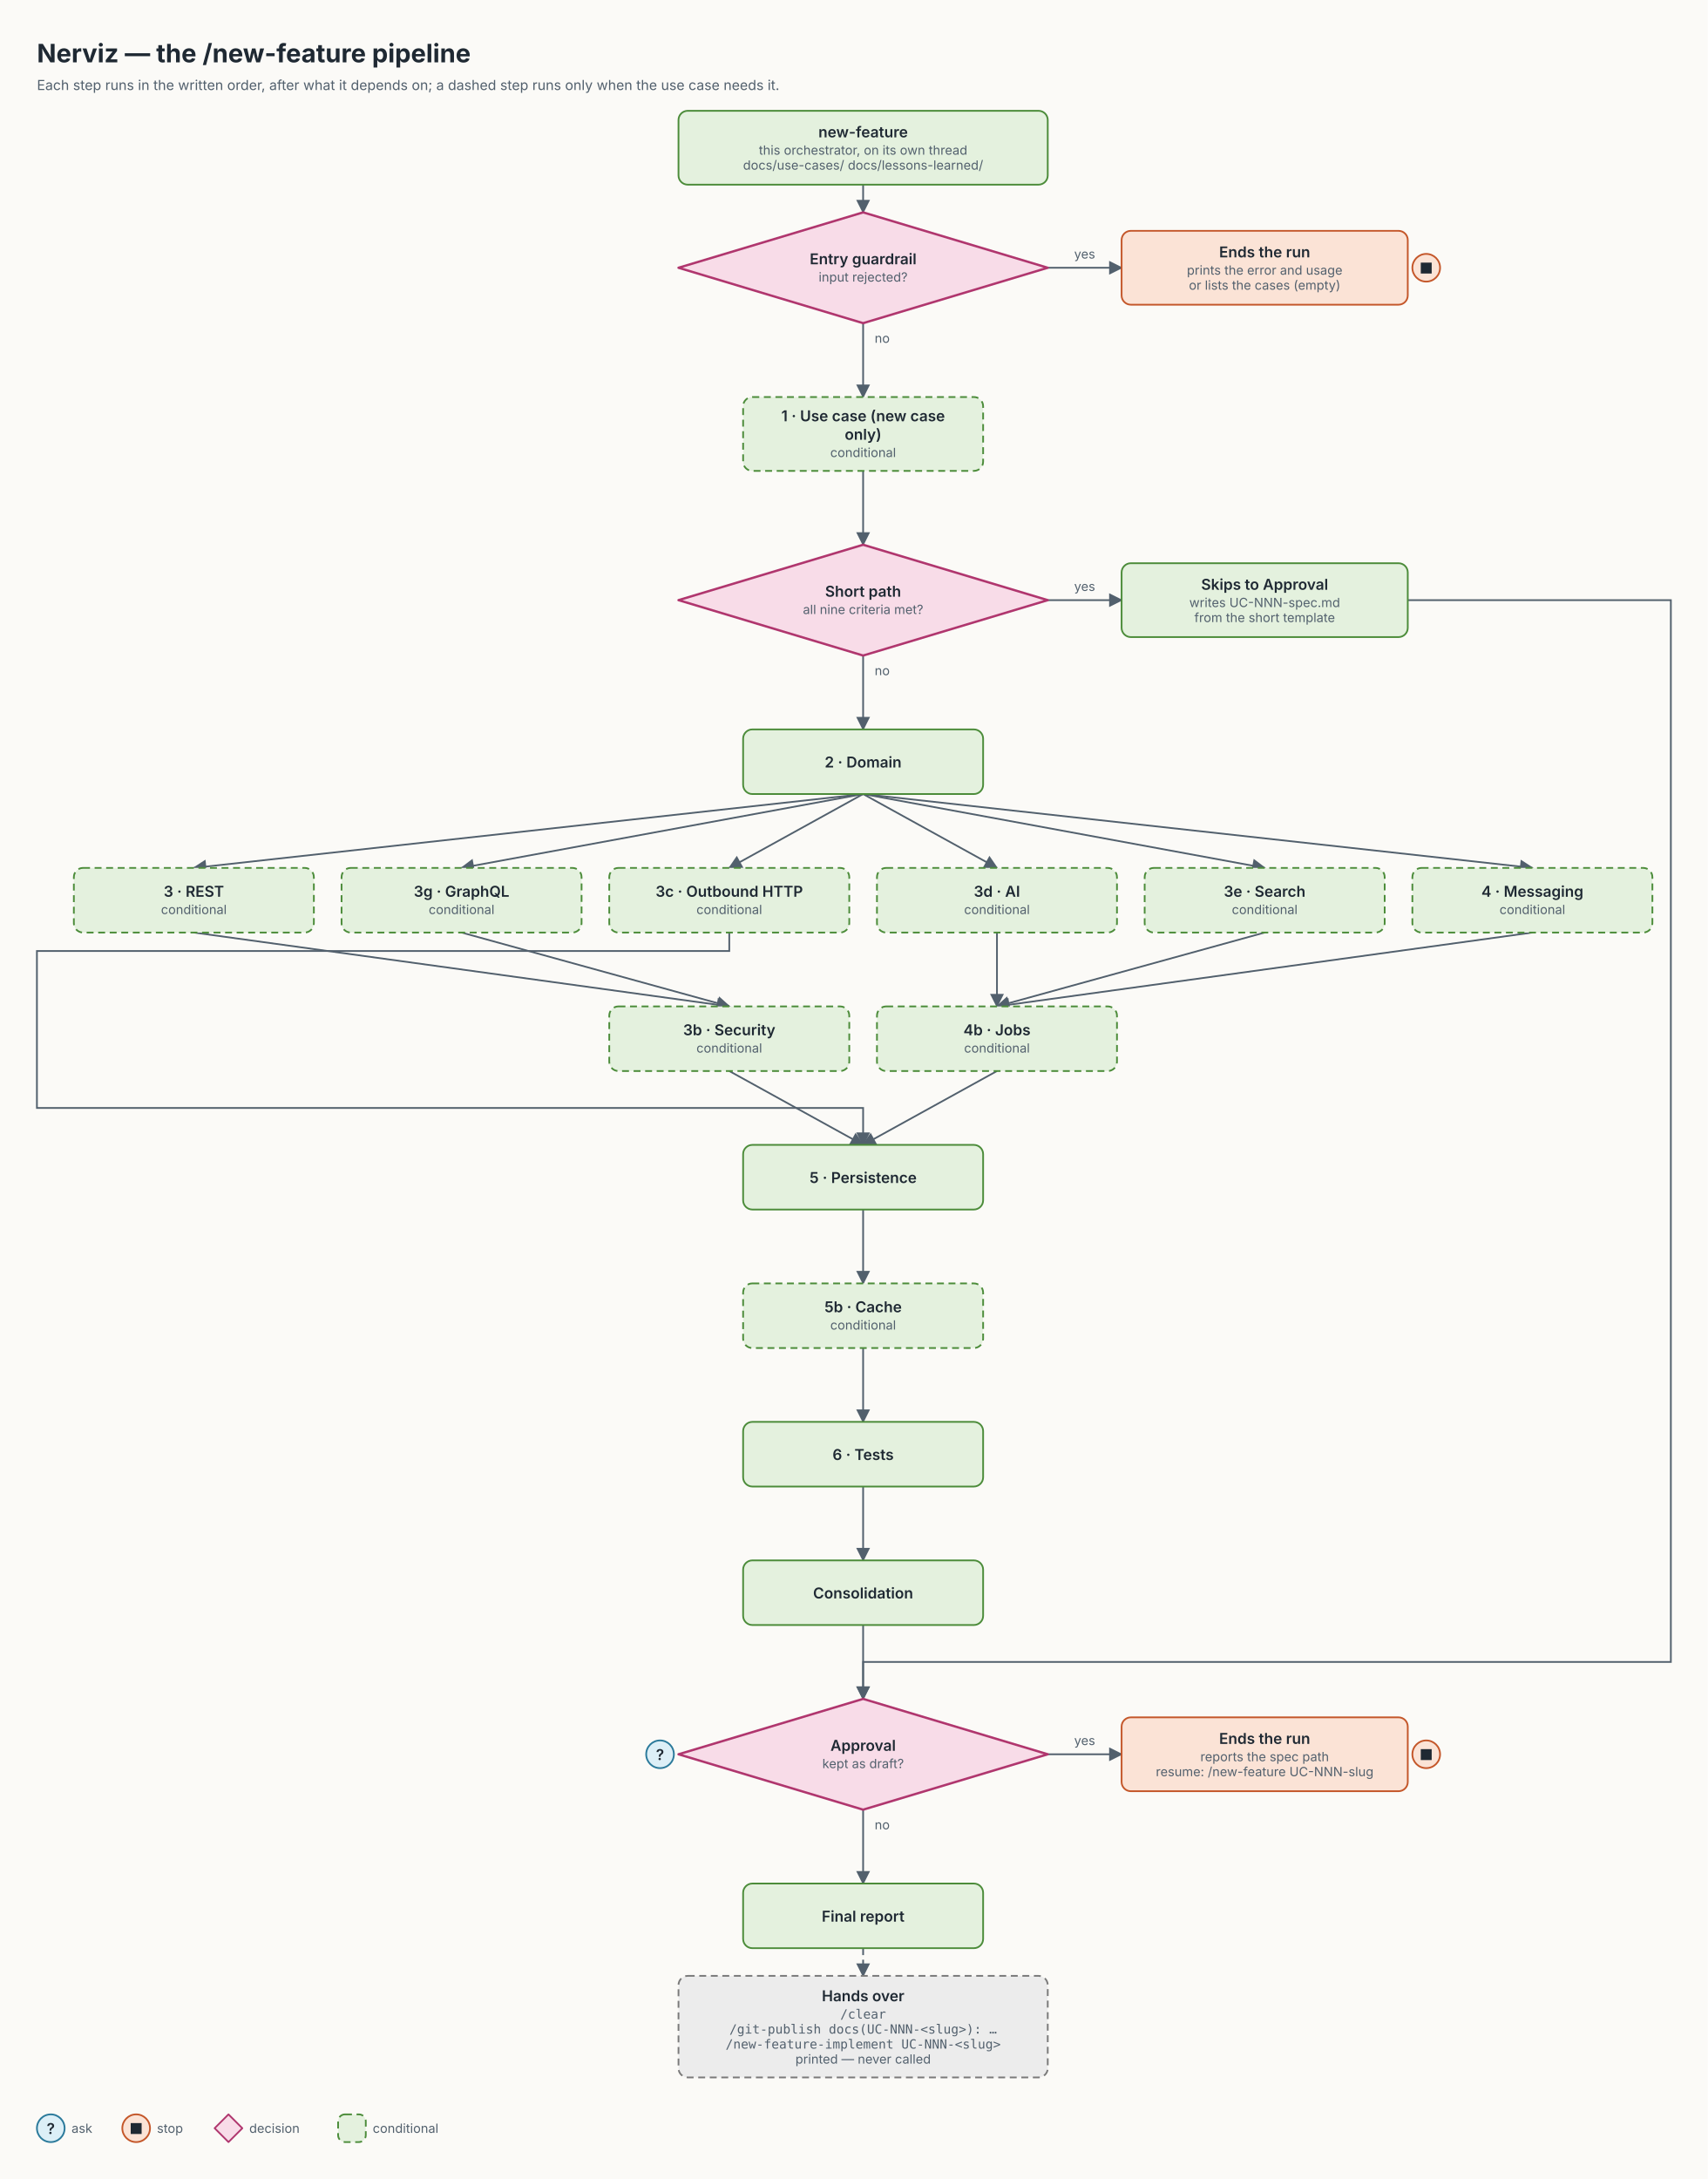
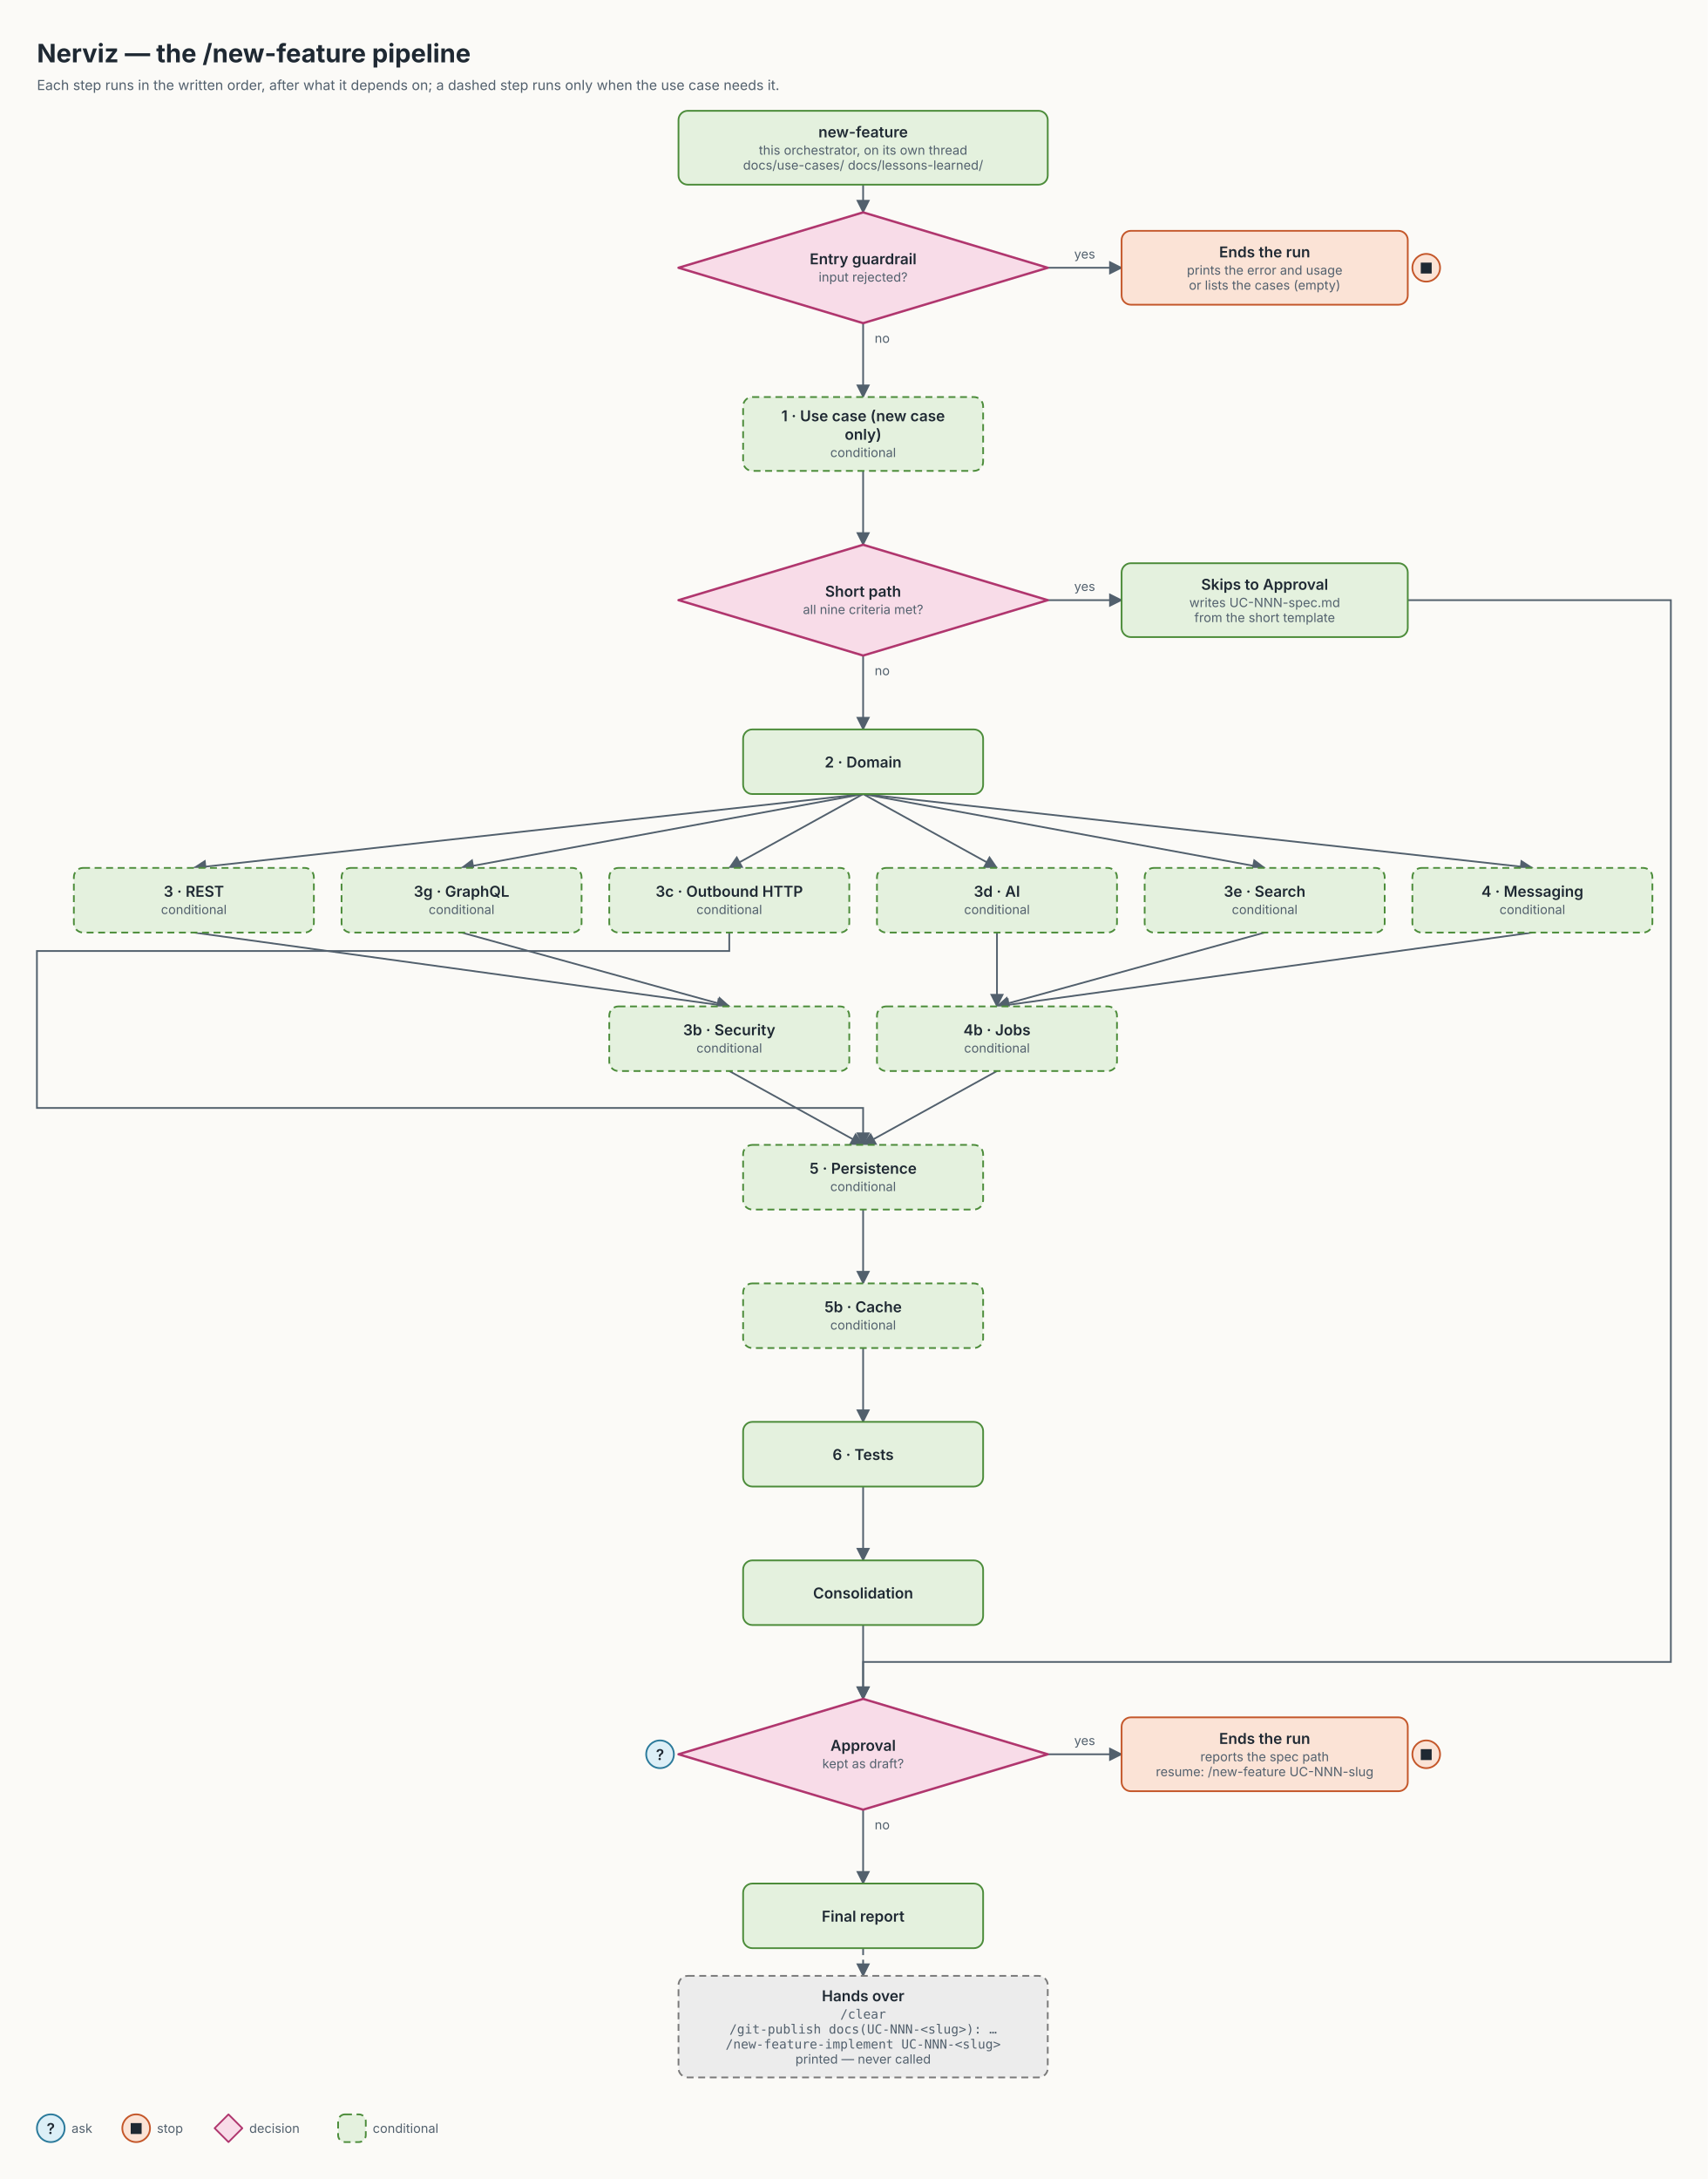
<svg xmlns="http://www.w3.org/2000/svg" width="1480" height="1888" viewBox="0 0 1480 1888" font-family="Inter, system-ui, -apple-system, 'Segoe UI', Helvetica, Arial, sans-serif">
  <defs>
    <marker id="arrow" viewBox="0 0 10 10" refX="9" refY="5" markerWidth="8" markerHeight="8" orient="auto">
      <path d="M0,0 L10,5 L0,10 z" fill="#52606D" />
    </marker>
  </defs>
  <style>
@keyframes show{from{opacity:0}to{opacity:1}}
.r{animation:show 0.5s ease both}
</style>
  <rect width="1480" height="1888" fill="#FBFAF7" />
  <text x="32" y="54" font-size="22" font-weight="700" fill="#1F2933">Nerviz — the /new-feature pipeline</text>
  <text x="32" y="78" font-size="12" fill="#52606D">Each step runs in the written order, after what it depends on; a dashed step runs only when the use case needs it.</text>
  <g id="edge-yes_step_new-feature_guardrail_0" class="r" style="animation-delay:0.35s">
    <line x1="908" y1="232" x2="972" y2="232" stroke="#52606D" stroke-width="1.5" marker-end="url(#arrow)" />
  </g>
  <g id="edge-yes_step_new-feature_short_0" class="r" style="animation-delay:1.75s">
    <line x1="908" y1="520" x2="972" y2="520" stroke="#52606D" stroke-width="1.5" marker-end="url(#arrow)" />
  </g>
  <g id="edge-yes_step_new-feature_approval_0" class="r" style="animation-delay:11.55s">
    <line x1="908" y1="1520" x2="972" y2="1520" stroke="#52606D" stroke-width="1.5" marker-end="url(#arrow)" />
  </g>
  <g id="edge-flow_root_new-feature_step_new-feature_guardrail" class="r" style="animation-delay:0.00s">
    <line x1="748" y1="160" x2="748" y2="184" stroke="#52606D" stroke-width="1.5" marker-end="url(#arrow)" />
  </g>
  <g id="edge-flow_step_new-feature_guardrail_step_new-feature_1" class="r" style="animation-delay:0.70s">
    <line x1="748" y1="280" x2="748" y2="344" stroke="#52606D" stroke-width="1.5" marker-end="url(#arrow)" />
  </g>
  <g id="edge-flow_step_new-feature_1_step_new-feature_short" class="r" style="animation-delay:1.40s">
    <line x1="748" y1="408" x2="748" y2="472" stroke="#52606D" stroke-width="1.5" marker-end="url(#arrow)" />
  </g>
  <g id="edge-flow_step_new-feature_short_step_new-feature_2" class="r" style="animation-delay:2.10s">
    <line x1="748" y1="568" x2="748" y2="632" stroke="#52606D" stroke-width="1.5" marker-end="url(#arrow)" />
  </g>
  <g id="edge-flow_step_new-feature_2_step_new-feature_3" class="r" style="animation-delay:2.80s">
    <line x1="748" y1="688" x2="168" y2="752" stroke="#52606D" stroke-width="1.5" marker-end="url(#arrow)" />
  </g>
  <g id="edge-flow_step_new-feature_2_step_new-feature_3g" class="r" style="animation-delay:3.50s">
    <line x1="748" y1="688" x2="400" y2="752" stroke="#52606D" stroke-width="1.5" marker-end="url(#arrow)" />
  </g>
  <g id="edge-flow_step_new-feature_3_step_new-feature_3b" class="r" style="animation-delay:7.00s">
    <line x1="168" y1="808" x2="632" y2="872" stroke="#52606D" stroke-width="1.5" marker-end="url(#arrow)" />
  </g>
  <g id="edge-flow_step_new-feature_3g_step_new-feature_3b" class="r" style="animation-delay:7.00s">
    <line x1="400" y1="808" x2="632" y2="872" stroke="#52606D" stroke-width="1.5" marker-end="url(#arrow)" />
  </g>
  <g id="edge-flow_step_new-feature_2_step_new-feature_3c" class="r" style="animation-delay:4.20s">
    <line x1="748" y1="688" x2="632" y2="752" stroke="#52606D" stroke-width="1.5" marker-end="url(#arrow)" />
  </g>
  <g id="edge-flow_step_new-feature_2_step_new-feature_3d" class="r" style="animation-delay:4.90s">
    <line x1="748" y1="688" x2="864" y2="752" stroke="#52606D" stroke-width="1.5" marker-end="url(#arrow)" />
  </g>
  <g id="edge-flow_step_new-feature_2_step_new-feature_3e" class="r" style="animation-delay:5.60s">
    <line x1="748" y1="688" x2="1096" y2="752" stroke="#52606D" stroke-width="1.5" marker-end="url(#arrow)" />
  </g>
  <g id="edge-flow_step_new-feature_2_step_new-feature_4" class="r" style="animation-delay:6.30s">
    <line x1="748" y1="688" x2="1328" y2="752" stroke="#52606D" stroke-width="1.5" marker-end="url(#arrow)" />
  </g>
  <g id="edge-flow_step_new-feature_3d_step_new-feature_4b" class="r" style="animation-delay:7.70s">
    <line x1="864" y1="808" x2="864" y2="872" stroke="#52606D" stroke-width="1.5" marker-end="url(#arrow)" />
  </g>
  <g id="edge-flow_step_new-feature_3e_step_new-feature_4b" class="r" style="animation-delay:7.70s">
    <line x1="1096" y1="808" x2="864" y2="872" stroke="#52606D" stroke-width="1.5" marker-end="url(#arrow)" />
  </g>
  <g id="edge-flow_step_new-feature_4_step_new-feature_4b" class="r" style="animation-delay:7.70s">
    <line x1="1328" y1="808" x2="864" y2="872" stroke="#52606D" stroke-width="1.5" marker-end="url(#arrow)" />
  </g>
  <g id="edge-flow_step_new-feature_3b_step_new-feature_5" class="r" style="animation-delay:8.40s">
    <line x1="632" y1="928" x2="748" y2="992" stroke="#52606D" stroke-width="1.5" marker-end="url(#arrow)" />
  </g>
  <g id="edge-flow_step_new-feature_3c_step_new-feature_5" class="r" style="animation-delay:8.40s">
    <polyline fill="none" points="632,808 632,824 32,824 32,960 748,960 748,992" stroke="#52606D" stroke-width="1.5" marker-end="url(#arrow)" />
  </g>
  <g id="edge-flow_step_new-feature_4b_step_new-feature_5" class="r" style="animation-delay:8.40s">
    <line x1="864" y1="928" x2="748" y2="992" stroke="#52606D" stroke-width="1.5" marker-end="url(#arrow)" />
  </g>
  <g id="edge-flow_step_new-feature_5_step_new-feature_5b" class="r" style="animation-delay:9.10s">
    <line x1="748" y1="1048" x2="748" y2="1112" stroke="#52606D" stroke-width="1.5" marker-end="url(#arrow)" />
  </g>
  <g id="edge-flow_step_new-feature_5b_step_new-feature_6" class="r" style="animation-delay:9.80s">
    <line x1="748" y1="1168" x2="748" y2="1232" stroke="#52606D" stroke-width="1.5" marker-end="url(#arrow)" />
  </g>
  <g id="edge-flow_step_new-feature_6_step_new-feature_consolidation" class="r" style="animation-delay:10.50s">
    <line x1="748" y1="1288" x2="748" y2="1352" stroke="#52606D" stroke-width="1.5" marker-end="url(#arrow)" />
  </g>
  <g id="edge-flow_step_new-feature_consolidation_step_new-feature_approval" class="r" style="animation-delay:11.20s">
    <line x1="748" y1="1408" x2="748" y2="1472" stroke="#52606D" stroke-width="1.5" marker-end="url(#arrow)" />
  </g>
  <g id="edge-flow_step_new-feature_approval_step_new-feature_report" class="r" style="animation-delay:11.90s">
    <line x1="748" y1="1568" x2="748" y2="1632" stroke="#52606D" stroke-width="1.5" marker-end="url(#arrow)" />
  </g>
  <g id="edge-flow_step_new-feature_report_handoff_new-feature" class="r" style="animation-delay:12.60s">
    <line x1="748" y1="1688" x2="748" y2="1712" stroke="#52606D" stroke-width="1.5" stroke-dasharray="6 4" marker-end="url(#arrow)" />
  </g>
  <g id="edge-skip_term_step_new-feature_short_0" class="r" style="animation-delay:11.20s">
    <polyline fill="none" points="1220,520 1448,520 1448,1440 748,1440 748,1472" stroke="#52606D" stroke-width="1.5" marker-end="url(#arrow)" />
  </g>
  <g id="root_new-feature">
    <rect x="588" y="96" width="320" height="64" rx="8" fill="#E4F1DE" stroke="#4C8C3A" stroke-width="1.5" />
    <text x="748" y="119" font-size="13" font-weight="600" text-anchor="middle" fill="#1F2933">new-feature</text>
    <text x="748" y="134" font-size="11" text-anchor="middle" fill="#52606D">this orchestrator, on its own thread</text>
    <text x="748" y="147" font-size="11" text-anchor="middle" fill="#52606D">docs/use-cases/ docs/lessons-learned/</text>
  </g>
  <g id="step_new-feature_guardrail" class="r" style="animation-delay:0.00s">
    <polygon points="748,184 908,232 748,280 588,232" fill="#F8DCE8" stroke="#B0366E" stroke-width="2" stroke-linejoin="round" />
    <text x="748" y="229" font-size="13" font-weight="600" text-anchor="middle" fill="#1F2933">Entry guardrail</text>
    <text x="748" y="244" font-size="11" text-anchor="middle" fill="#52606D">input rejected?</text>
  </g>
  <g id="term_step_new-feature_guardrail_0" class="r" style="animation-delay:0.35s">
    <rect x="972" y="200" width="248" height="64" rx="8" fill="#FBE3D6" stroke="#C4572A" stroke-width="1.5" />
    <text x="1096" y="223" font-size="13" font-weight="600" text-anchor="middle" fill="#1F2933">Ends the run</text>
    <text x="1096" y="238" font-size="11" text-anchor="middle" fill="#52606D">prints the error and usage</text>
    <text x="1096" y="251" font-size="11" text-anchor="middle" fill="#52606D">or lists the cases (empty)</text>
  </g>
  <g id="tbadge_step_new-feature_guardrail_0" class="r" style="animation-delay:0.35s">
    <rect x="1224" y="220" width="24" height="24" rx="12" fill="#FBE3D6" stroke="#C4572A" stroke-width="1.5" />
    <text x="1236" y="237" font-size="13" font-weight="600" text-anchor="middle" fill="#1F2933">■</text>
  </g>
  <g id="step_new-feature_1" class="r" style="animation-delay:0.70s">
    <rect x="644" y="344" width="208" height="64" rx="8" fill="#E4F1DE" stroke="#4C8C3A" stroke-width="1.5" stroke-dasharray="6 4" />
    <text x="748" y="365" font-size="13" font-weight="600" text-anchor="middle" fill="#1F2933">1 · Use case (new case</text>
    <text x="748" y="381" font-size="13" font-weight="600" text-anchor="middle" fill="#1F2933">only)</text>
    <text x="748" y="396" font-size="11" text-anchor="middle" fill="#52606D">conditional</text>
  </g>
  <g id="step_new-feature_short" class="r" style="animation-delay:1.40s">
    <polygon points="748,472 908,520 748,568 588,520" fill="#F8DCE8" stroke="#B0366E" stroke-width="2" stroke-linejoin="round" />
    <text x="748" y="517" font-size="13" font-weight="600" text-anchor="middle" fill="#1F2933">Short path</text>
    <text x="748" y="532" font-size="11" text-anchor="middle" fill="#52606D">all nine criteria met?</text>
  </g>
  <g id="term_step_new-feature_short_0" class="r" style="animation-delay:1.75s">
    <rect x="972" y="488" width="248" height="64" rx="8" fill="#E4F1DE" stroke="#4C8C3A" stroke-width="1.5" />
    <text x="1096" y="511" font-size="13" font-weight="600" text-anchor="middle" fill="#1F2933">Skips to Approval</text>
    <text x="1096" y="526" font-size="11" text-anchor="middle" fill="#52606D">writes UC-NNN-spec.md</text>
    <text x="1096" y="539" font-size="11" text-anchor="middle" fill="#52606D">from the short template</text>
  </g>
  <g id="step_new-feature_2" class="r" style="animation-delay:2.10s">
    <rect x="644" y="632" width="208" height="56" rx="8" fill="#E4F1DE" stroke="#4C8C3A" stroke-width="1.5" />
    <text x="748" y="665" font-size="13" font-weight="600" text-anchor="middle" fill="#1F2933">2 · Domain</text>
  </g>
  <g id="step_new-feature_3" class="r" style="animation-delay:2.80s">
    <rect x="64" y="752" width="208" height="56" rx="8" fill="#E4F1DE" stroke="#4C8C3A" stroke-width="1.5" stroke-dasharray="6 4" />
    <text x="168" y="777" font-size="13" font-weight="600" text-anchor="middle" fill="#1F2933">3 · REST</text>
    <text x="168" y="792" font-size="11" text-anchor="middle" fill="#52606D">conditional</text>
  </g>
  <g id="step_new-feature_3g" class="r" style="animation-delay:3.50s">
    <rect x="296" y="752" width="208" height="56" rx="8" fill="#E4F1DE" stroke="#4C8C3A" stroke-width="1.5" stroke-dasharray="6 4" />
    <text x="400" y="777" font-size="13" font-weight="600" text-anchor="middle" fill="#1F2933">3g · GraphQL</text>
    <text x="400" y="792" font-size="11" text-anchor="middle" fill="#52606D">conditional</text>
  </g>
  <g id="step_new-feature_3c" class="r" style="animation-delay:4.20s">
    <rect x="528" y="752" width="208" height="56" rx="8" fill="#E4F1DE" stroke="#4C8C3A" stroke-width="1.5" stroke-dasharray="6 4" />
    <text x="632" y="777" font-size="13" font-weight="600" text-anchor="middle" fill="#1F2933">3c · Outbound HTTP</text>
    <text x="632" y="792" font-size="11" text-anchor="middle" fill="#52606D">conditional</text>
  </g>
  <g id="step_new-feature_3d" class="r" style="animation-delay:4.90s">
    <rect x="760" y="752" width="208" height="56" rx="8" fill="#E4F1DE" stroke="#4C8C3A" stroke-width="1.5" stroke-dasharray="6 4" />
    <text x="864" y="777" font-size="13" font-weight="600" text-anchor="middle" fill="#1F2933">3d · AI</text>
    <text x="864" y="792" font-size="11" text-anchor="middle" fill="#52606D">conditional</text>
  </g>
  <g id="step_new-feature_3e" class="r" style="animation-delay:5.60s">
    <rect x="992" y="752" width="208" height="56" rx="8" fill="#E4F1DE" stroke="#4C8C3A" stroke-width="1.5" stroke-dasharray="6 4" />
    <text x="1096" y="777" font-size="13" font-weight="600" text-anchor="middle" fill="#1F2933">3e · Search</text>
    <text x="1096" y="792" font-size="11" text-anchor="middle" fill="#52606D">conditional</text>
  </g>
  <g id="step_new-feature_4" class="r" style="animation-delay:6.30s">
    <rect x="1224" y="752" width="208" height="56" rx="8" fill="#E4F1DE" stroke="#4C8C3A" stroke-width="1.5" stroke-dasharray="6 4" />
    <text x="1328" y="777" font-size="13" font-weight="600" text-anchor="middle" fill="#1F2933">4 · Messaging</text>
    <text x="1328" y="792" font-size="11" text-anchor="middle" fill="#52606D">conditional</text>
  </g>
  <g id="step_new-feature_3b" class="r" style="animation-delay:7.00s">
    <rect x="528" y="872" width="208" height="56" rx="8" fill="#E4F1DE" stroke="#4C8C3A" stroke-width="1.5" stroke-dasharray="6 4" />
    <text x="632" y="897" font-size="13" font-weight="600" text-anchor="middle" fill="#1F2933">3b · Security</text>
    <text x="632" y="912" font-size="11" text-anchor="middle" fill="#52606D">conditional</text>
  </g>
  <g id="step_new-feature_4b" class="r" style="animation-delay:7.70s">
    <rect x="760" y="872" width="208" height="56" rx="8" fill="#E4F1DE" stroke="#4C8C3A" stroke-width="1.5" stroke-dasharray="6 4" />
    <text x="864" y="897" font-size="13" font-weight="600" text-anchor="middle" fill="#1F2933">4b · Jobs</text>
    <text x="864" y="912" font-size="11" text-anchor="middle" fill="#52606D">conditional</text>
  </g>
  <g id="step_new-feature_5" class="r" style="animation-delay:8.40s">
-     <rect x="644" y="992" width="208" height="56" rx="8" fill="#E4F1DE" stroke="#4C8C3A" stroke-width="1.5" />
-     <text x="748" y="1025" font-size="13" font-weight="600" text-anchor="middle" fill="#1F2933">5 · Persistence</text>
+     <rect x="644" y="992" width="208" height="56" rx="8" fill="#E4F1DE" stroke="#4C8C3A" stroke-width="1.5" stroke-dasharray="6 4" />
+     <text x="748" y="1017" font-size="13" font-weight="600" text-anchor="middle" fill="#1F2933">5 · Persistence</text>
+     <text x="748" y="1032" font-size="11" text-anchor="middle" fill="#52606D">conditional</text>
  </g>
  <g id="step_new-feature_5b" class="r" style="animation-delay:9.10s">
    <rect x="644" y="1112" width="208" height="56" rx="8" fill="#E4F1DE" stroke="#4C8C3A" stroke-width="1.5" stroke-dasharray="6 4" />
    <text x="748" y="1137" font-size="13" font-weight="600" text-anchor="middle" fill="#1F2933">5b · Cache</text>
    <text x="748" y="1152" font-size="11" text-anchor="middle" fill="#52606D">conditional</text>
  </g>
  <g id="step_new-feature_6" class="r" style="animation-delay:9.80s">
    <rect x="644" y="1232" width="208" height="56" rx="8" fill="#E4F1DE" stroke="#4C8C3A" stroke-width="1.5" />
    <text x="748" y="1265" font-size="13" font-weight="600" text-anchor="middle" fill="#1F2933">6 · Tests</text>
  </g>
  <g id="step_new-feature_consolidation" class="r" style="animation-delay:10.50s">
    <rect x="644" y="1352" width="208" height="56" rx="8" fill="#E4F1DE" stroke="#4C8C3A" stroke-width="1.5" />
    <text x="748" y="1385" font-size="13" font-weight="600" text-anchor="middle" fill="#1F2933">Consolidation</text>
  </g>
  <g id="step_new-feature_approval" class="r" style="animation-delay:11.20s">
    <polygon points="748,1472 908,1520 748,1568 588,1520" fill="#F8DCE8" stroke="#B0366E" stroke-width="2" stroke-linejoin="round" />
    <text x="748" y="1517" font-size="13" font-weight="600" text-anchor="middle" fill="#1F2933">Approval</text>
    <text x="748" y="1532" font-size="11" text-anchor="middle" fill="#52606D">kept as draft?</text>
  </g>
  <g id="badge_step_new-feature_approval_0" class="r" style="animation-delay:11.20s">
    <rect x="560" y="1508" width="24" height="24" rx="12" fill="#DCEFF7" stroke="#2B7A9B" stroke-width="1.5" />
    <text x="572" y="1525" font-size="13" font-weight="600" text-anchor="middle" fill="#1F2933">?</text>
  </g>
  <g id="term_step_new-feature_approval_0" class="r" style="animation-delay:11.55s">
    <rect x="972" y="1488" width="248" height="64" rx="8" fill="#FBE3D6" stroke="#C4572A" stroke-width="1.5" />
    <text x="1096" y="1511" font-size="13" font-weight="600" text-anchor="middle" fill="#1F2933">Ends the run</text>
    <text x="1096" y="1526" font-size="11" text-anchor="middle" fill="#52606D">reports the spec path</text>
    <text x="1096" y="1539" font-size="11" text-anchor="middle" fill="#52606D">resume: /new-feature UC-NNN-slug</text>
  </g>
  <g id="tbadge_step_new-feature_approval_0" class="r" style="animation-delay:11.55s">
    <rect x="1224" y="1508" width="24" height="24" rx="12" fill="#FBE3D6" stroke="#C4572A" stroke-width="1.5" />
    <text x="1236" y="1525" font-size="13" font-weight="600" text-anchor="middle" fill="#1F2933">■</text>
  </g>
  <g id="step_new-feature_report" class="r" style="animation-delay:11.90s">
    <rect x="644" y="1632" width="208" height="56" rx="8" fill="#E4F1DE" stroke="#4C8C3A" stroke-width="1.5" />
    <text x="748" y="1665" font-size="13" font-weight="600" text-anchor="middle" fill="#1F2933">Final report</text>
  </g>
  <g id="handoff_new-feature" class="r" style="animation-delay:12.60s">
    <rect x="588" y="1712" width="320" height="88" rx="8" fill="#ECECEC" stroke="#7A7A7A" stroke-width="1.5" stroke-dasharray="6 4" />
    <text x="748" y="1734" font-size="13" font-weight="600" text-anchor="middle" fill="#1F2933">Hands over</text>
    <text x="748" y="1749" font-size="11" text-anchor="middle" font-family="ui-monospace, 'SF Mono', Menlo, Consolas, monospace" fill="#52606D">/clear</text>
    <text x="748" y="1762" font-size="11" text-anchor="middle" font-family="ui-monospace, 'SF Mono', Menlo, Consolas, monospace" fill="#52606D">/git-publish docs(UC-NNN-&lt;slug&gt;): …</text>
    <text x="748" y="1775" font-size="11" text-anchor="middle" font-family="ui-monospace, 'SF Mono', Menlo, Consolas, monospace" fill="#52606D">/new-feature-implement UC-NNN-&lt;slug&gt;</text>
    <text x="748" y="1788" font-size="11" text-anchor="middle" fill="#52606D">printed — never called</text>
  </g>
  <g id="legend_ask">
    <rect x="32" y="1832" width="24" height="24" rx="12" fill="#DCEFF7" stroke="#2B7A9B" stroke-width="1.5" />
    <text x="44" y="1849" font-size="13" font-weight="600" text-anchor="middle" fill="#1F2933">?</text>
  </g>
  <g id="legend_stop">
    <rect x="106" y="1832" width="24" height="24" rx="12" fill="#FBE3D6" stroke="#C4572A" stroke-width="1.5" />
    <text x="118" y="1849" font-size="13" font-weight="600" text-anchor="middle" fill="#1F2933">■</text>
  </g>
  <g id="legend_decision">
    <polygon points="198,1832 210,1844 198,1856 186,1844" fill="#F8DCE8" stroke="#B0366E" stroke-width="1.5" stroke-linejoin="round" />
  </g>
  <g id="legend_conditional">
    <rect x="293" y="1832" width="24" height="24" rx="6" fill="#E4F1DE" stroke="#4C8C3A" stroke-width="1.5" stroke-dasharray="6 4" />
  </g>
  <g id="yes-label_step_new-feature_guardrail_0" class="r" style="animation-delay:0.35s">
    <text x="940" y="224" font-size="11" text-anchor="middle" fill="#52606D">yes</text>
  </g>
  <g id="yes-label_step_new-feature_short_0" class="r" style="animation-delay:1.75s">
    <text x="940" y="512" font-size="11" text-anchor="middle" fill="#52606D">yes</text>
  </g>
  <g id="yes-label_step_new-feature_approval_0" class="r" style="animation-delay:11.55s">
    <text x="940" y="1512" font-size="11" text-anchor="middle" fill="#52606D">yes</text>
  </g>
  <g id="no-label_step_new-feature_guardrail_step_new-feature_1" class="r" style="animation-delay:0.70s">
    <text x="758" y="297" font-size="11" text-anchor="start" fill="#52606D">no</text>
  </g>
  <g id="no-label_step_new-feature_short_step_new-feature_2" class="r" style="animation-delay:2.10s">
    <text x="758" y="585" font-size="11" text-anchor="start" fill="#52606D">no</text>
  </g>
  <g id="no-label_step_new-feature_approval_step_new-feature_report" class="r" style="animation-delay:11.90s">
    <text x="758" y="1585" font-size="11" text-anchor="start" fill="#52606D">no</text>
  </g>
  <g id="legend-text_ask">
    <text x="62" y="1848" font-size="11" text-anchor="start" fill="#52606D">ask</text>
  </g>
  <g id="legend-text_stop">
    <text x="136" y="1848" font-size="11" text-anchor="start" fill="#52606D">stop</text>
  </g>
  <g id="legend-text_decision">
    <text x="216" y="1848" font-size="11" text-anchor="start" fill="#52606D">decision</text>
  </g>
  <g id="legend-text_conditional">
    <text x="323" y="1848" font-size="11" text-anchor="start" fill="#52606D">conditional</text>
  </g>
</svg>
